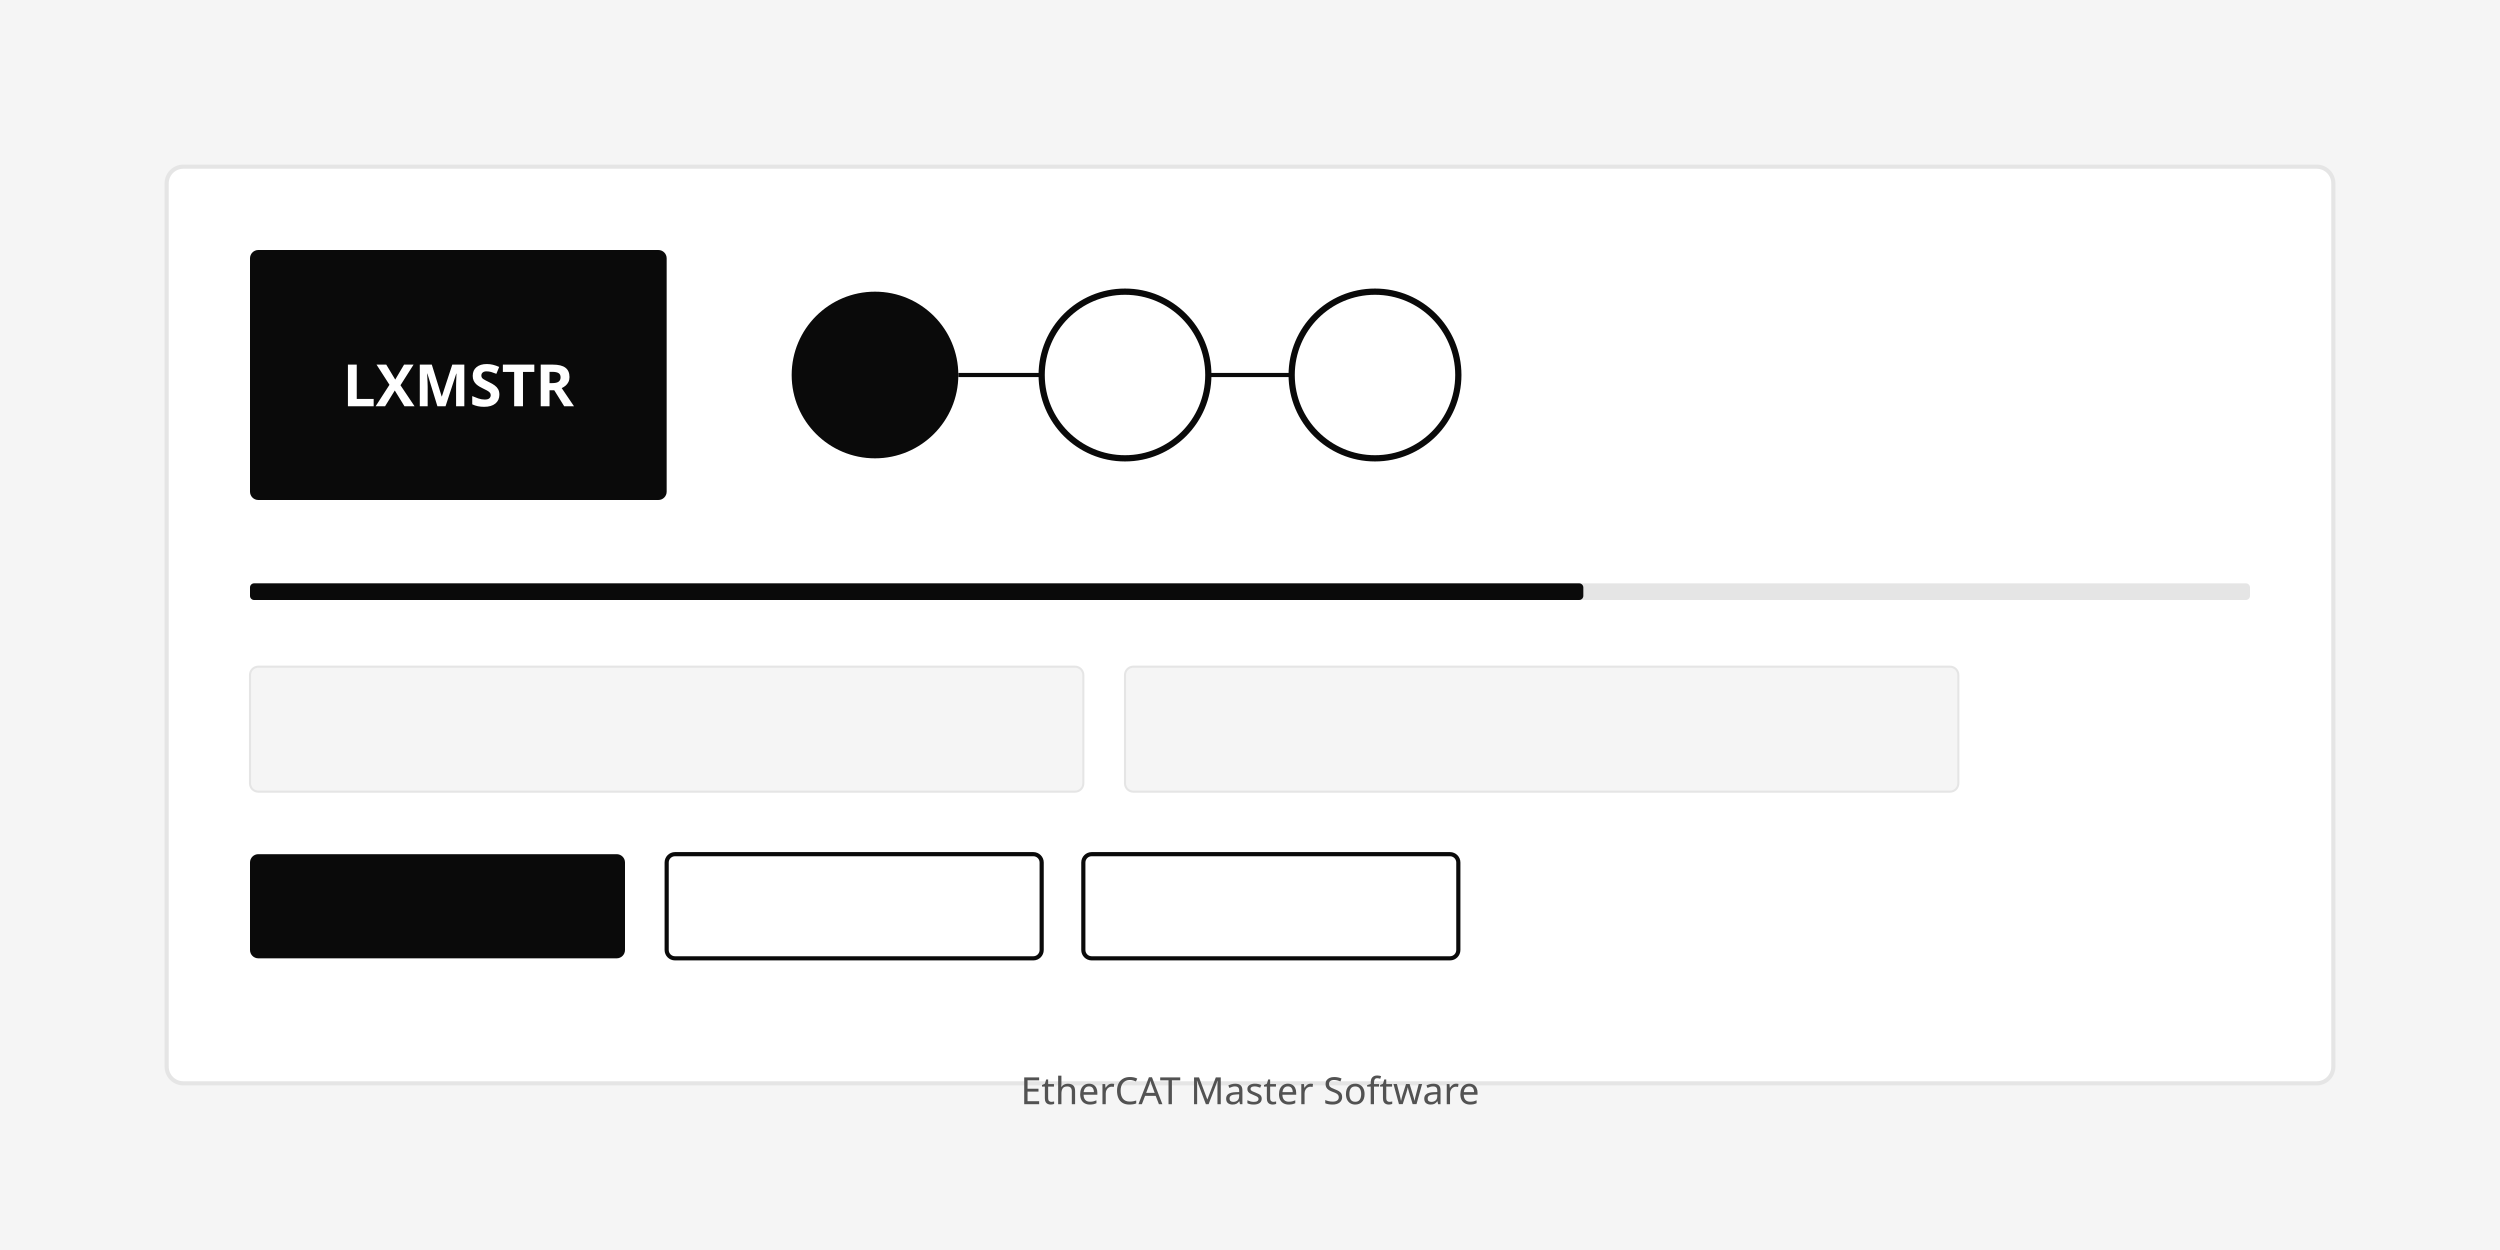
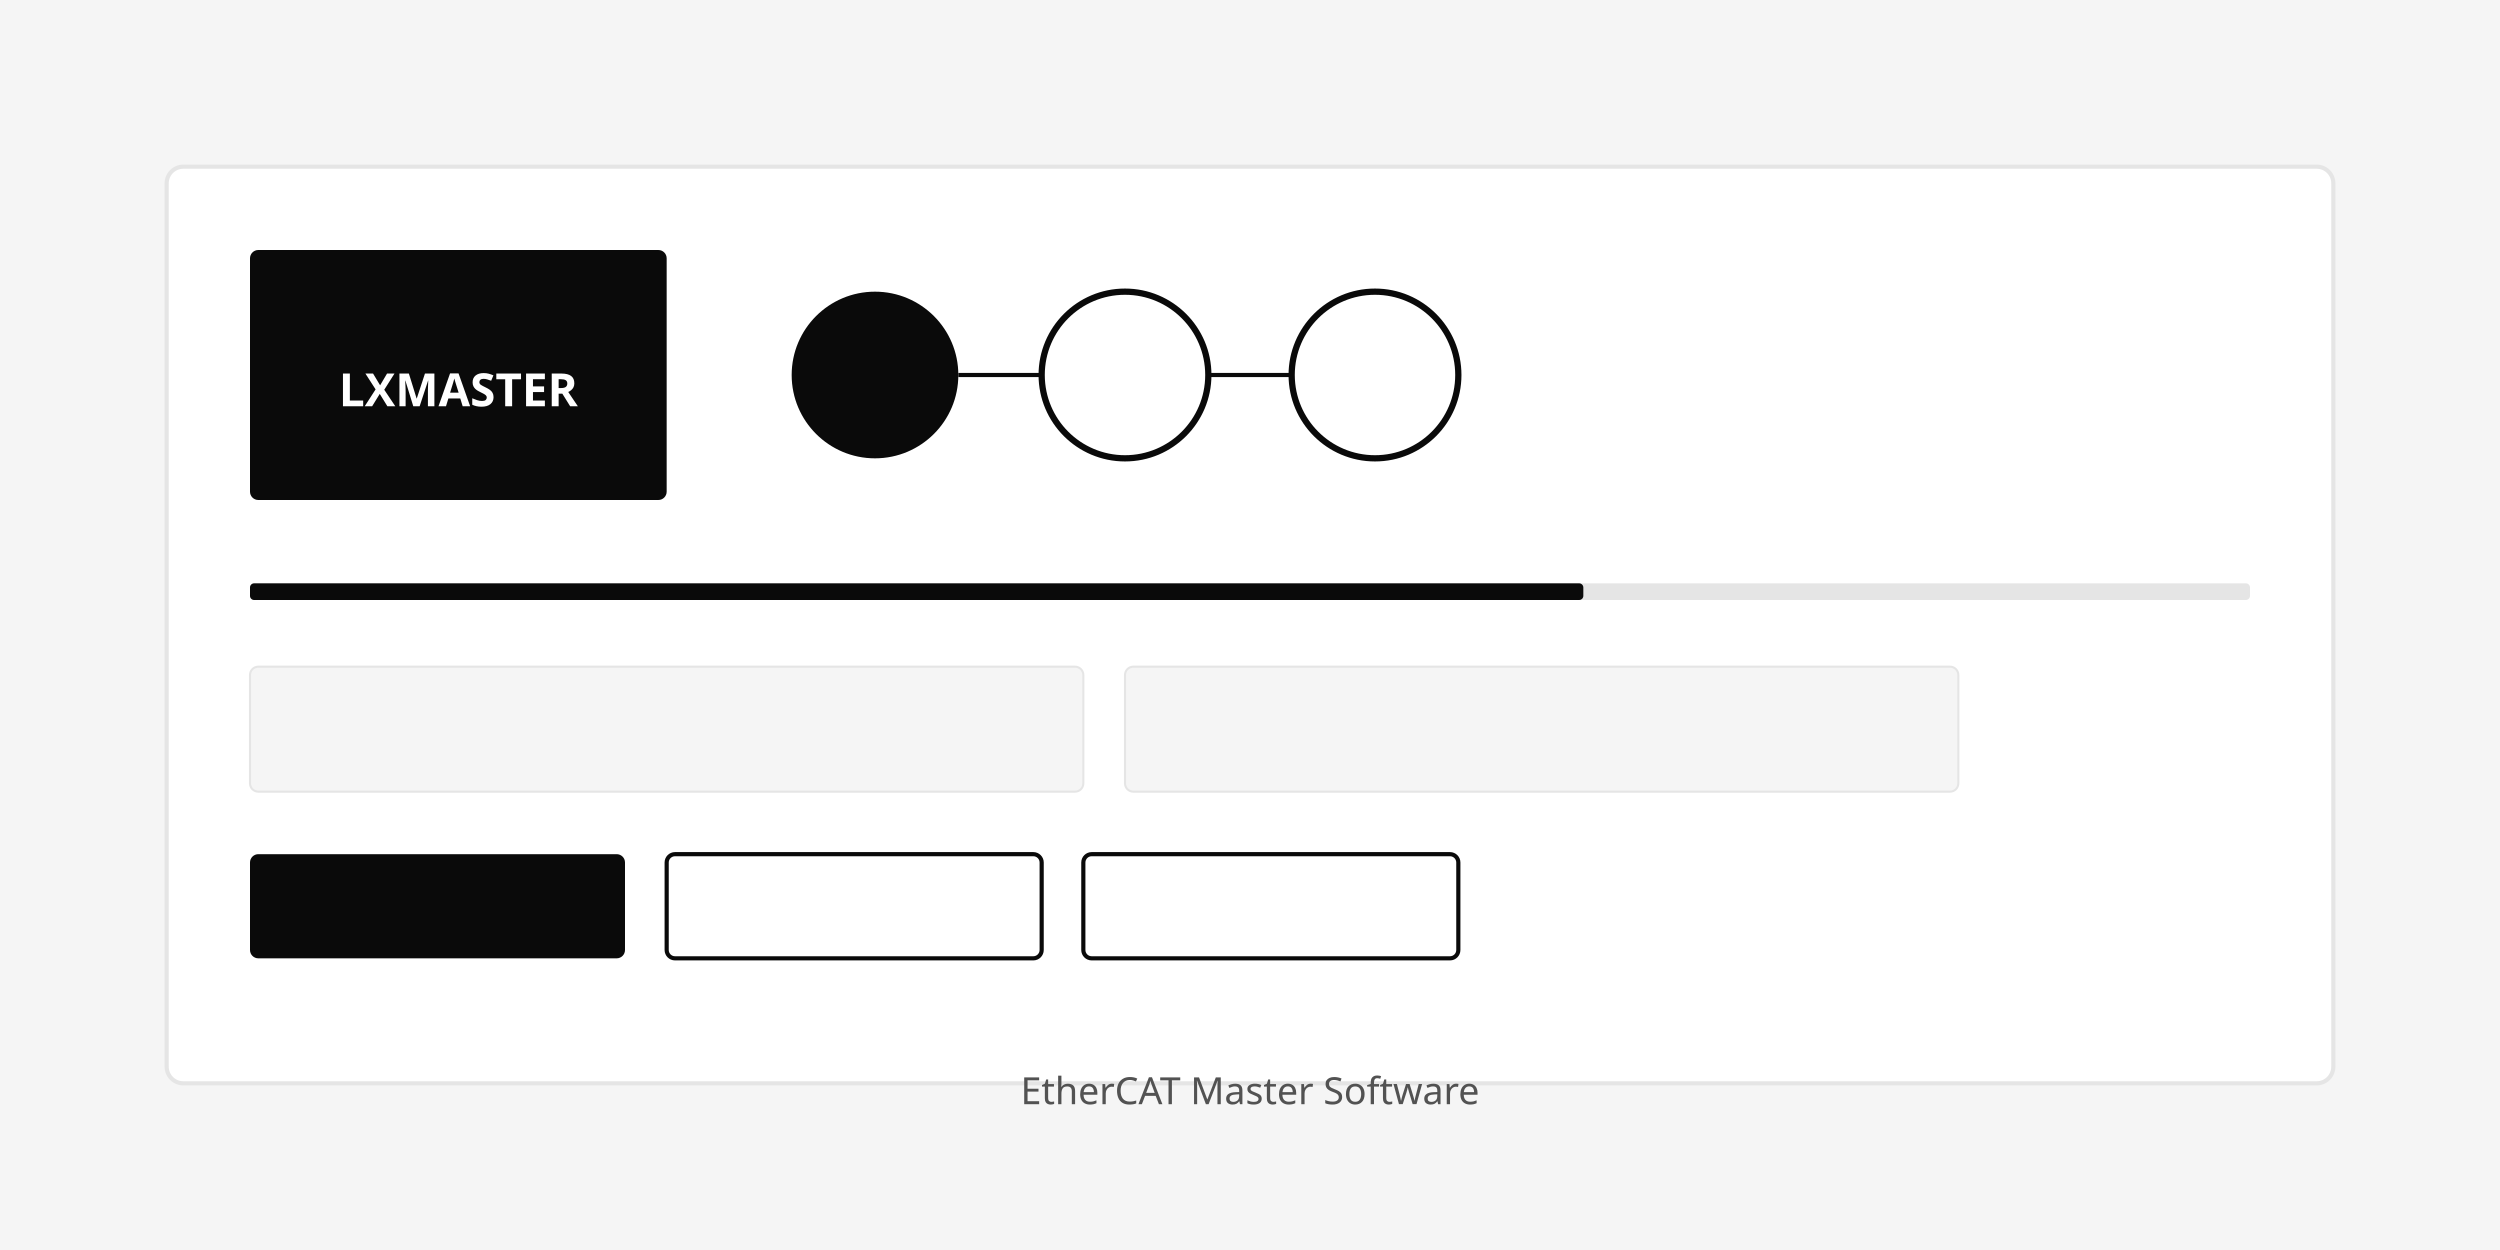
<svg xmlns="http://www.w3.org/2000/svg" viewBox="0 0 1200 600" fill="none">
  <rect width="1200" height="600" fill="#f5f5f5" />
  <rect x="80" y="80" width="1040" height="440" rx="8" fill="#ffffff" stroke="#e5e5e5" stroke-width="2" />
  <rect x="120" y="120" width="200" height="120" rx="4" fill="#0a0a0a" />
-   <text x="220" y="195" text-anchor="middle" fill="#ffffff" font-family="system-ui,sans-serif" font-size="28" font-weight="700">LXMSTR</text>
+   <text x="220" y="195" text-anchor="middle" fill="#ffffff" font-family="system-ui,sans-serif" font-size="22" font-weight="700">LXMASTER</text>
  <circle cx="420" cy="180" r="40" fill="#0a0a0a" />
  <circle cx="540" cy="180" r="40" fill="none" stroke="#0a0a0a" stroke-width="3" />
  <circle cx="660" cy="180" r="40" fill="none" stroke="#0a0a0a" stroke-width="3" />
  <line x1="460" y1="180" x2="500" y2="180" stroke="#0a0a0a" stroke-width="2" />
  <line x1="580" y1="180" x2="620" y2="180" stroke="#0a0a0a" stroke-width="2" />
  <rect x="120" y="280" width="960" height="8" rx="2" fill="#e5e5e5" />
  <rect x="120" y="280" width="640" height="8" rx="2" fill="#0a0a0a" />
  <rect x="120" y="320" width="400" height="60" rx="4" fill="#f5f5f5" stroke="#e5e5e5" stroke-width="1" />
  <rect x="540" y="320" width="400" height="60" rx="4" fill="#f5f5f5" stroke="#e5e5e5" stroke-width="1" />
  <rect x="120" y="410" width="180" height="50" rx="4" fill="#0a0a0a" />
  <rect x="320" y="410" width="180" height="50" rx="4" fill="none" stroke="#0a0a0a" stroke-width="2" />
  <rect x="520" y="410" width="180" height="50" rx="4" fill="none" stroke="#0a0a0a" stroke-width="2" />
  <text x="600" y="530" text-anchor="middle" fill="#525252" font-family="system-ui,sans-serif" font-size="18">EtherCAT Master Software</text>
</svg>
